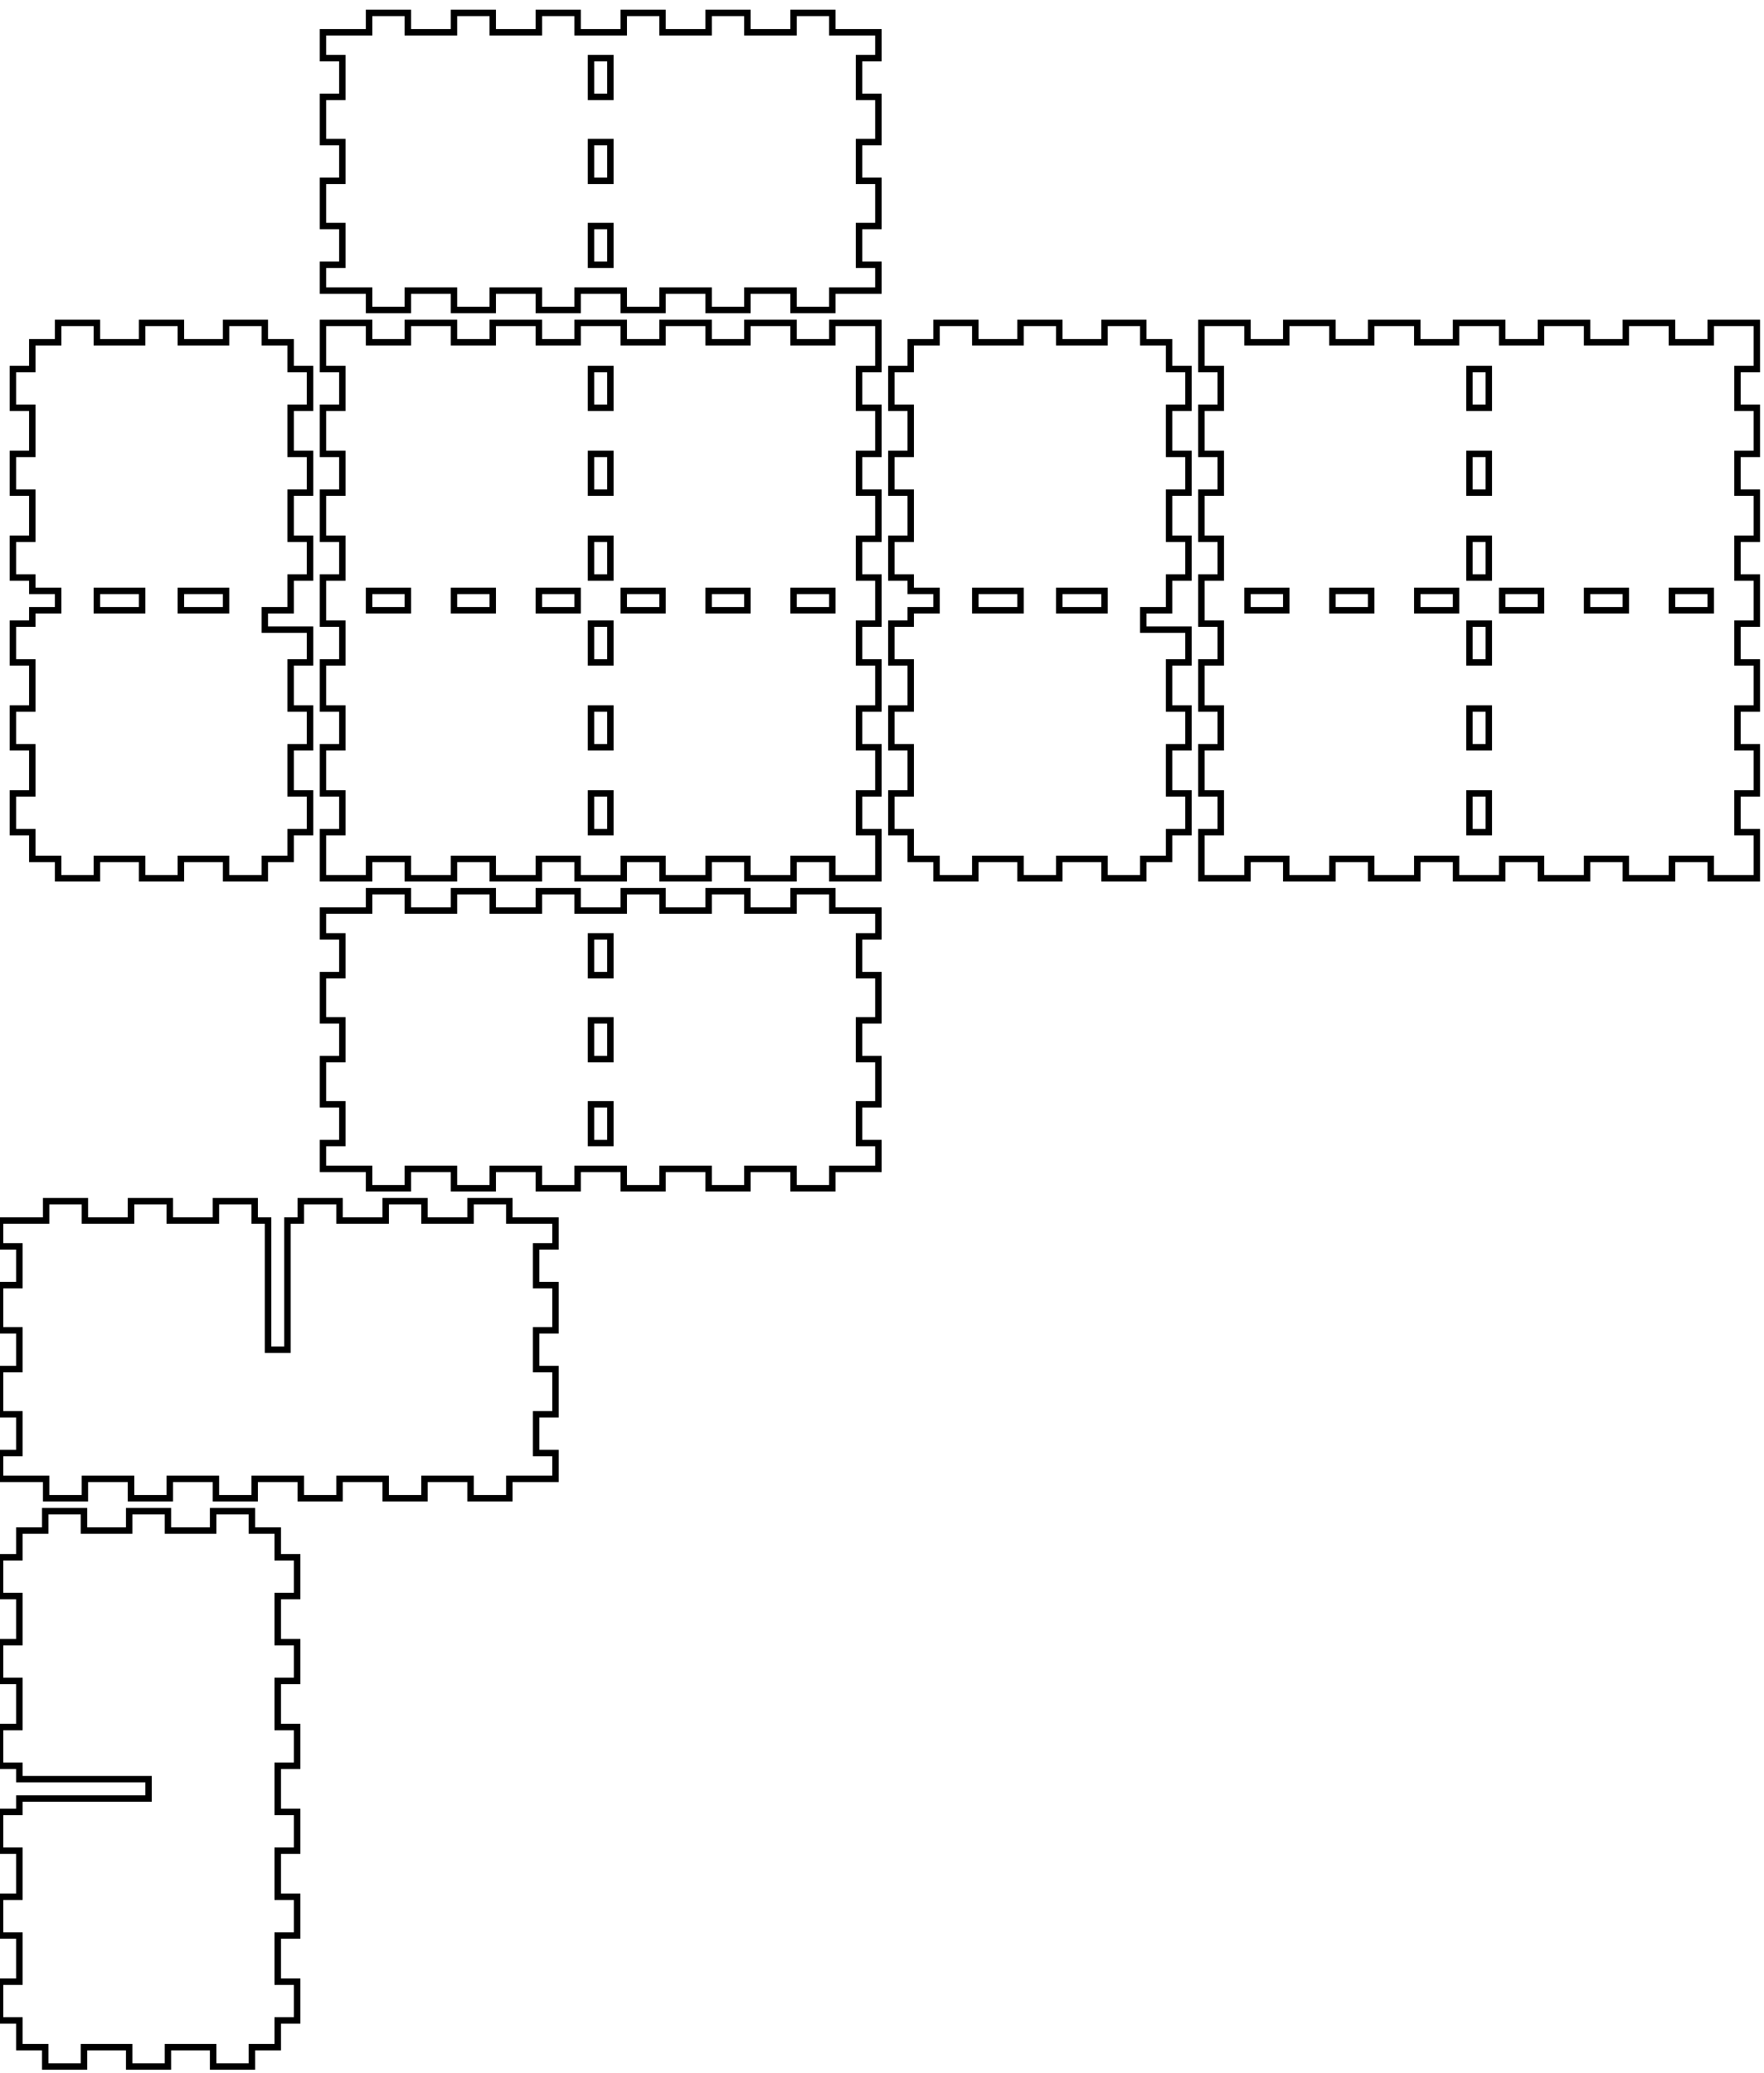
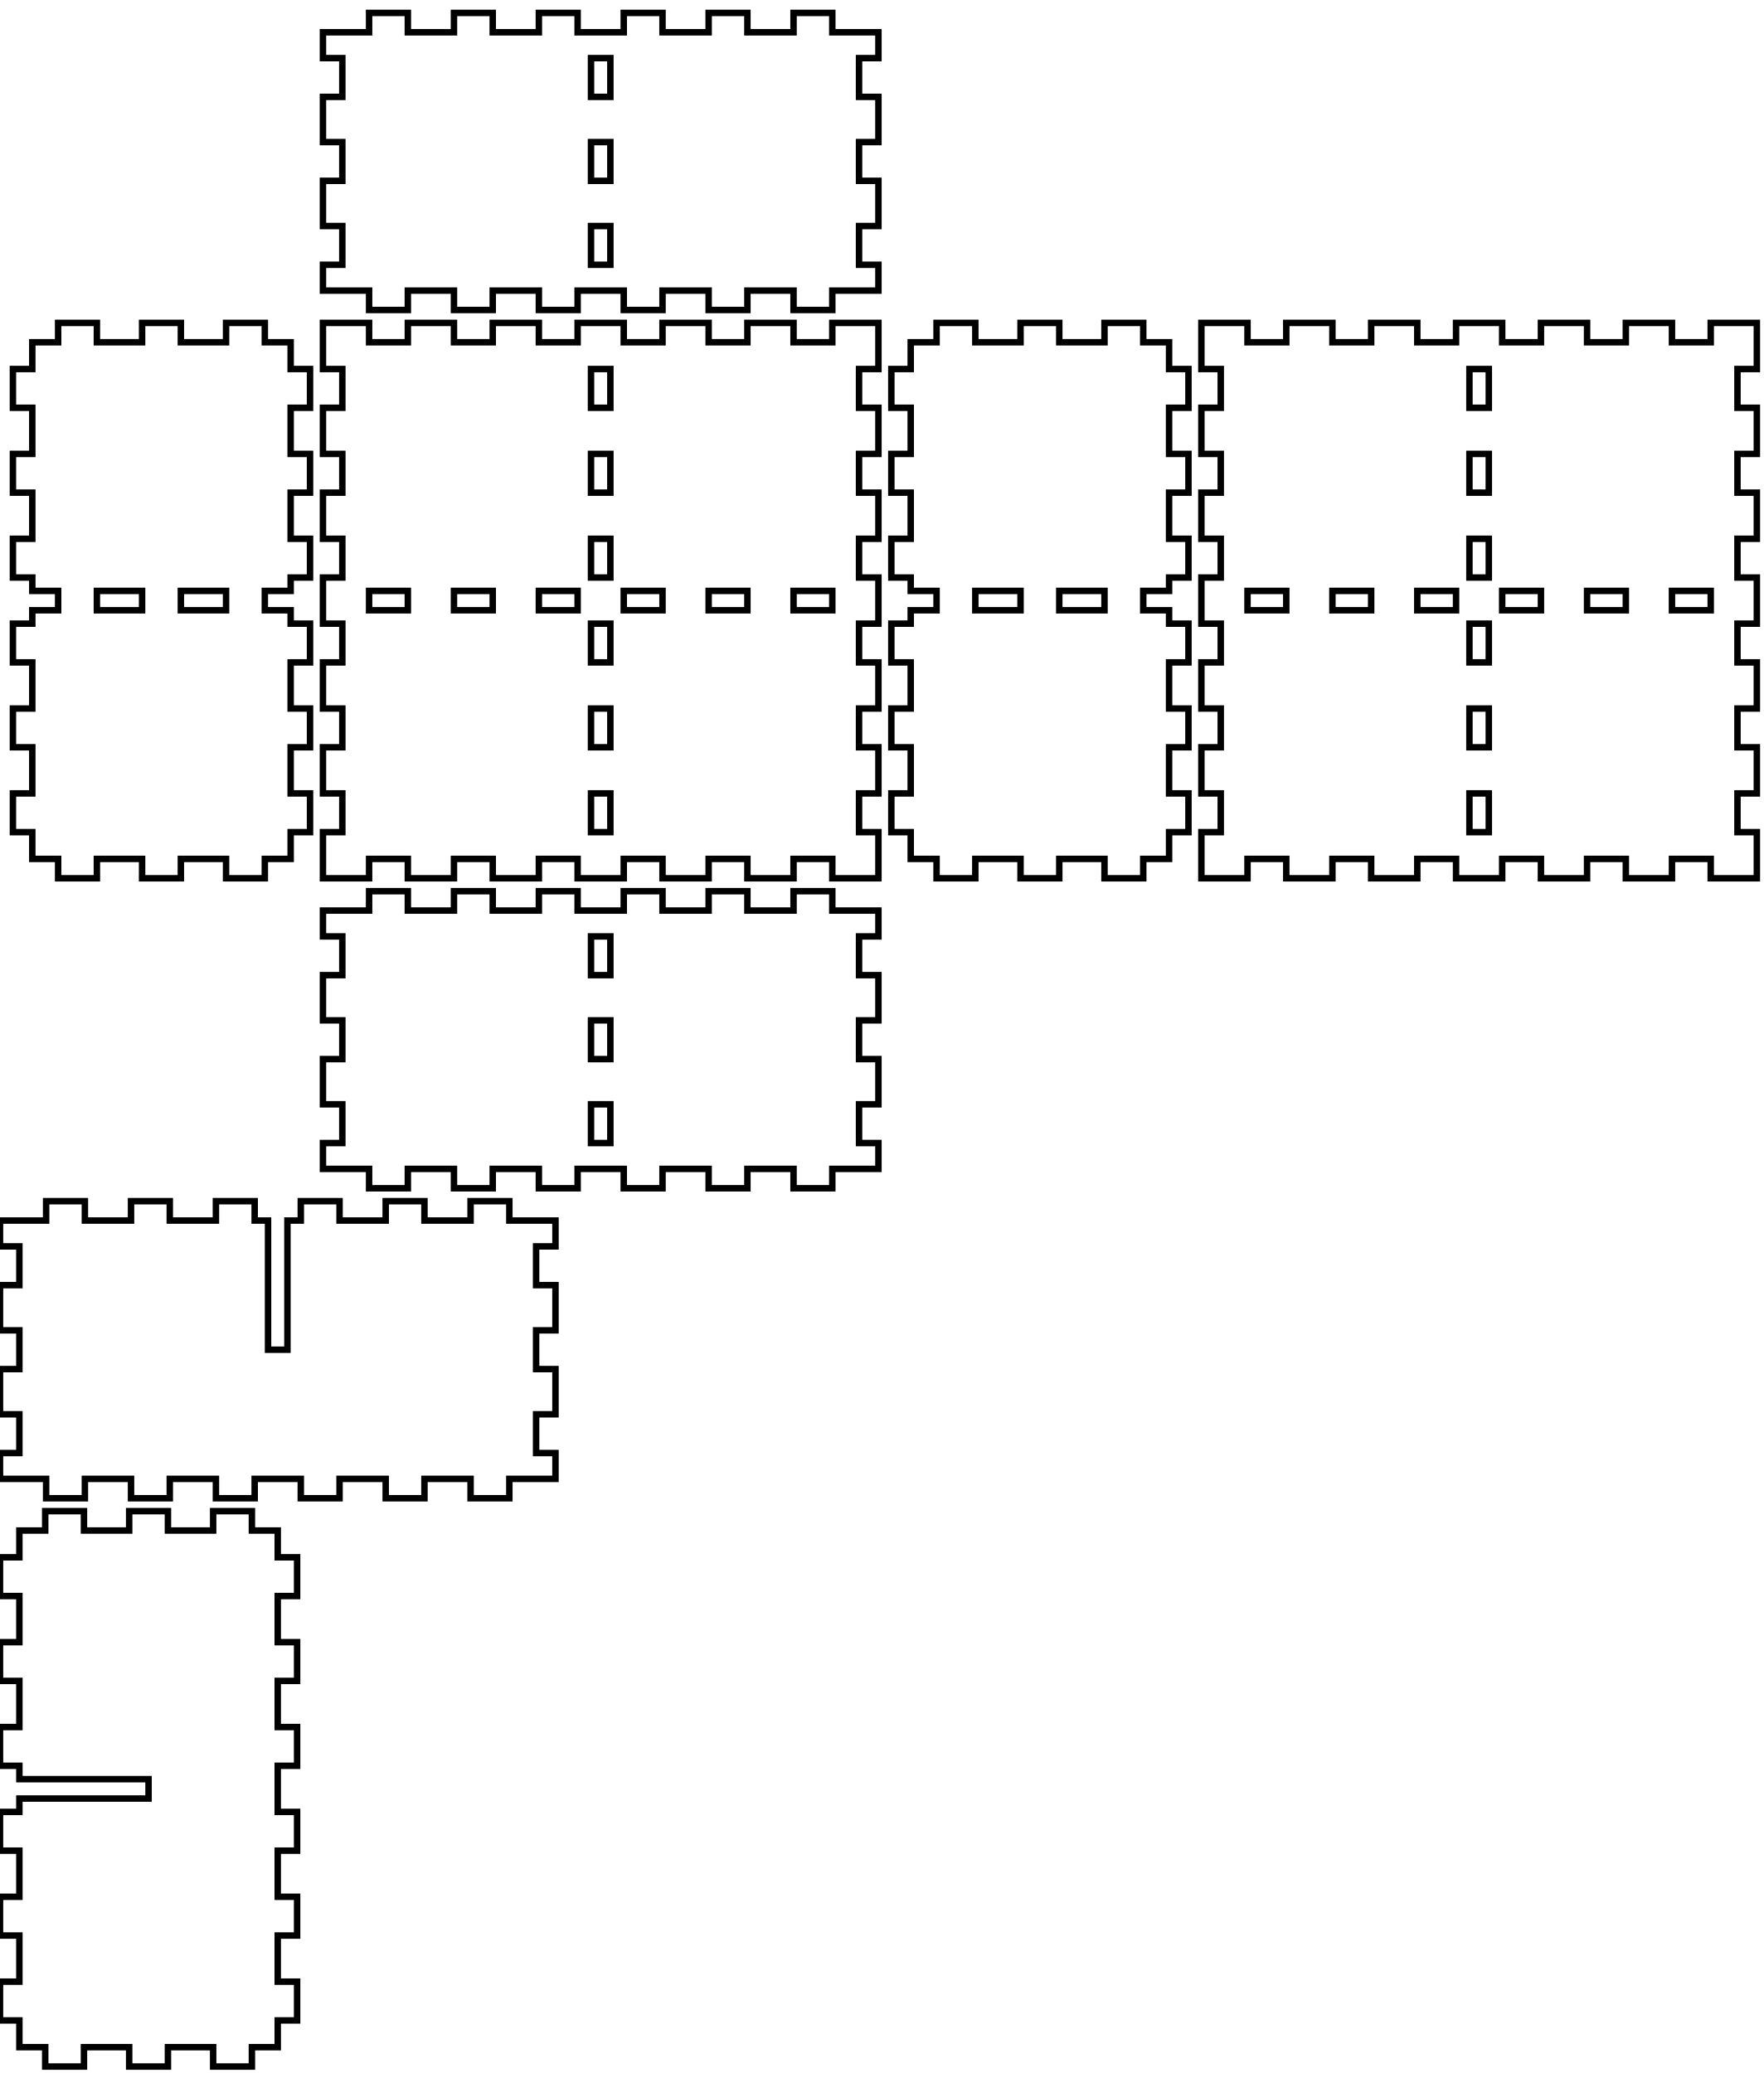
<svg xmlns="http://www.w3.org/2000/svg" width="273mm" height="321mm" viewBox="0 0 273 321" version="1.1" id="svg5">
  <defs id="defs2" />
  <g id="layer1">
-     <path id="piece_001" style="fill:none;stroke:#000000;stroke-width:1" d="M 50 145 L 53 145 L 53 151 L 50 151 L 50 158 L 53 158 L 53 164 L 50 164 L 50 171 L 53 171 L 53 177 L 50 177 L 50 181 L 57.143 181 L 57.143 184 L 63.143 184 L 63.143 181 L 70.286 181 L 70.286 184 L 76.286 184 L 76.286 181 L 83.429 181 L 83.429 184 L 89.429 184 L 89.429 181 L 96.571 181 L 96.571 184 L 102.571 184 L 102.571 181 L 109.714 181 L 109.714 184 L 115.714 184 L 115.714 181 L 122.857 181 L 122.857 184 L 128.857 184 L 128.857 181 L 136 181 L 136 177 L 133 177 L 133 171 L 136 171 L 136 164 L 133 164 L 133 158 L 136 158 L 136 151 L 133 151 L 133 145 L 136 145 L 136 141 L 128.857 141 L 128.857 138 L 122.857 138 L 122.857 141 L 115.714 141 L 115.714 138 L 109.714 138 L 109.714 141 L 102.571 141 L 102.571 138 L 96.571 138 L 96.571 141 L 89.429 141 L 89.429 138 L 83.429 138 L 83.429 141 L 76.286 141 L 76.286 138 L 70.286 138 L 70.286 141 L 63.143 141 L 63.143 138 L 57.143 138 L 57.143 141 L 50 141 L 50 145 Z M 91.5 145 L 94.5 145 L 94.5 151 L 91.5 151 L 91.5 145 Z M 91.5 164 L 91.5 158 L 94.5 158 L 94.5 164 L 91.5 164 Z M 91.5 177 L 91.5 171 L 94.5 171 L 94.5 177 L 91.5 177 Z" />
+     <path id="piece_001" style="fill:none;stroke:#000000;stroke-width:1" d="M 50 145 L 53 145 L 53 151 L 50 151 L 50 158 L 53 158 L 53 164 L 50 164 L 50 171 L 53 171 L 53 177 L 50 177 L 50 181 L 57.143 181 L 57.143 184 L 63.143 184 L 63.143 181 L 70.286 181 L 70.286 184 L 76.286 184 L 76.286 181 L 83.429 181 L 83.429 184 L 89.429 184 L 89.429 181 L 96.571 181 L 96.571 184 L 102.571 184 L 102.571 181 L 109.714 181 L 109.714 184 L 115.714 184 L 115.714 181 L 122.857 181 L 122.857 184 L 128.857 184 L 128.857 181 L 136 181 L 136 177 L 133 177 L 133 171 L 136 171 L 136 164 L 133 164 L 133 158 L 136 158 L 136 151 L 133 151 L 133 145 L 136 145 L 136 141 L 128.857 141 L 128.857 138 L 122.857 138 L 122.857 141 L 115.714 141 L 115.714 138 L 109.714 138 L 109.714 141 L 102.571 141 L 102.571 138 L 96.571 138 L 96.571 141 L 89.429 141 L 89.429 138 L 83.429 138 L 83.429 141 L 76.286 141 L 76.286 138 L 70.286 138 L 70.286 141 L 63.143 141 L 63.143 138 L 57.143 138 L 57.143 141 L 50 141 L 50 145 Z M 91.5 145 L 94.5 145 L 94.5 151 L 91.5 151 L 91.5 145 Z M 91.5 158 L 94.5 158 L 94.5 164 L 91.5 164 L 91.5 158 Z M 91.5 171 L 94.5 171 L 94.5 177 L 91.5 177 L 91.5 171 Z" />
    <path id="xdivider_001" style="fill:none;stroke:#000000;stroke-width:1" d="M 39.429 189 L 39.429 186 L 33.429 186 L 33.429 189 L 26.286 189 L 26.286 186 L 20.286 186 L 20.286 189 L 13.143 189 L 13.143 186 L 7.143 186 L 7.143 189 L 0 189 L 0 193 L 3 193 L 3 199 L 0 199 L 0 206 L 3 206 L 3 212 L 0 212 L 0 219 L 3 219 L 3 225 L 0 225 L 0 229 L 7.143 229 L 7.143 232 L 13.143 232 L 13.143 229 L 20.286 229 L 20.286 232 L 26.286 232 L 26.286 229 L 33.429 229 L 33.429 232 L 39.429 232 L 39.429 229 L 46.571 229 L 46.571 232 L 52.571 232 L 52.571 229 L 59.714 229 L 59.714 232 L 65.714 232 L 65.714 229 L 72.857 229 L 72.857 232 L 78.857 232 L 78.857 229 L 86 229 L 86 225 L 83 225 L 83 219 L 86 219 L 86 212 L 83 212 L 83 206 L 86 206 L 86 199 L 83 199 L 83 193 L 86 193 L 86 189 L 78.857 189 L 78.857 186 L 72.857 186 L 72.857 189 L 65.714 189 L 65.714 186 L 59.714 186 L 59.714 189 L 52.571 189 L 52.571 186 L 46.571 186 L 46.571 189 L 44.5 189 L 44.5 209 L 41.5 209 L 41.5 189 L 39.429 189 Z" />
-     <path id="piece_002" style="fill:none;stroke:#000000;stroke-width:1" d="M 45 89.429 L 48 89.429 L 48 83.429 L 45 83.429 L 45 76.286 L 48 76.286 L 48 70.286 L 45 70.286 L 45 63.143 L 48 63.143 L 48 57.143 L 45 57.143 L 45 53 L 41 53 L 41 50 L 35 50 L 35 53 L 28 53 L 28 50 L 22 50 L 22 53 L 15 53 L 15 50 L 9 50 L 9 53 L 5 53 L 5 57.143 L 2 57.143 L 2 63.143 L 5 63.143 L 5 70.286 L 2 70.286 L 2 76.286 L 5 76.286 L 5 83.429 L 2 83.429 L 2 89.429 L 5 89.429 L 5 91.5 L 9 91.5 L 9 94.5 L 5 94.5 L 5 96.571 L 2 96.571 L 2 102.571 L 5 102.571 L 5 109.714 L 2 109.714 L 2 115.714 L 5 115.714 L 5 122.857 L 2 122.857 L 2 128.857 L 5 128.857 L 5 133 L 9 133 L 9 136 L 15 136 L 15 133 L 22 133 L 22 136 L 28 136 L 28 133 L 35 133 L 35 136 L 41 136 L 41 133 L 45 133 L 45 128.857 L 48 128.857 L 48 122.857 L 45 122.857 L 45 115.714 L 48 115.714 L 48 109.714 L 45 109.714 L 45 102.571 L 48 102.571 L 48 97.5 L 41 97.5 L 41 94.5 L 45 94.5 L 45 89.429 Z M 22 94.5 L 15 94.5 L 15 91.5 L 22 91.5 L 22 94.5 Z M 35 94.5 L 28 94.5 L 28 91.5 L 35 91.5 L 35 94.5 Z" />
+     <path id="piece_002" style="fill:none;stroke:#000000;stroke-width:1" d="M 45 89.429 L 48 89.429 L 48 83.429 L 45 83.429 L 45 76.286 L 48 76.286 L 48 70.286 L 45 70.286 L 45 63.143 L 48 63.143 L 48 57.143 L 45 57.143 L 45 53 L 41 53 L 41 50 L 35 50 L 35 53 L 28 53 L 28 50 L 22 50 L 22 53 L 15 53 L 15 50 L 9 50 L 9 53 L 5 53 L 5 57.143 L 2 57.143 L 2 63.143 L 5 63.143 L 5 70.286 L 2 70.286 L 2 76.286 L 5 76.286 L 5 83.429 L 2 83.429 L 2 89.429 L 5 89.429 L 5 91.5 L 9 91.5 L 9 94.5 L 5 94.5 L 5 96.571 L 2 96.571 L 2 102.571 L 5 102.571 L 5 109.714 L 2 109.714 L 2 115.714 L 5 115.714 L 5 122.857 L 2 122.857 L 2 128.857 L 5 128.857 L 5 133 L 9 133 L 9 136 L 15 136 L 15 133 L 22 133 L 22 136 L 28 136 L 28 133 L 35 133 L 35 136 L 41 136 L 41 133 L 45 133 L 45 128.857 L 48 128.857 L 48 122.857 L 45 122.857 L 45 115.714 L 48 115.714 L 48 109.714 L 45 109.714 L 45 102.571 L 48 102.571 L 48 96.571 L 45 96.571 L 45 94.5 L 41 94.5 L 41 91.5 L 45 91.5 L 45 89.429 Z M 15 91.5 L 22 91.5 L 22 94.5 L 15 94.5 L 15 91.5 Z M 28 91.5 L 35 91.5 L 35 94.5 L 28 94.5 L 28 91.5 Z" />
    <path id="ydivider_001" style="fill:none;stroke:#000000;stroke-width:1" d="M 3 280.571 L 0 280.571 L 0 286.571 L 3 286.571 L 3 293.714 L 0 293.714 L 0 299.714 L 3 299.714 L 3 306.857 L 0 306.857 L 0 312.857 L 3 312.857 L 3 317 L 7 317 L 7 320 L 13 320 L 13 317 L 20 317 L 20 320 L 26 320 L 26 317 L 33 317 L 33 320 L 39 320 L 39 317 L 43 317 L 43 312.857 L 46 312.857 L 46 306.857 L 43 306.857 L 43 299.714 L 46 299.714 L 46 293.714 L 43 293.714 L 43 286.571 L 46 286.571 L 46 280.571 L 43 280.571 L 43 273.429 L 46 273.429 L 46 267.429 L 43 267.429 L 43 260.286 L 46 260.286 L 46 254.286 L 43 254.286 L 43 247.143 L 46 247.143 L 46 241.143 L 43 241.143 L 43 237 L 39 237 L 39 234 L 33 234 L 33 237 L 26 237 L 26 234 L 20 234 L 20 237 L 13 237 L 13 234 L 7 234 L 7 237 L 3 237 L 3 241.143 L 0 241.143 L 0 247.143 L 3 247.143 L 3 254.286 L 0 254.286 L 0 260.286 L 3 260.286 L 3 267.429 L 0 267.429 L 0 273.429 L 3 273.429 L 3 275.5 L 23 275.5 L 23 278.5 L 3 278.5 L 3 280.571 Z" />
-     <path id="piece_003" style="fill:none;stroke:#000000;stroke-width:1" d="M 50 57.143 L 53 57.143 L 53 63.143 L 50 63.143 L 50 70.286 L 53 70.286 L 53 76.286 L 50 76.286 L 50 83.429 L 53 83.429 L 53 89.429 L 50 89.429 L 50 96.571 L 53 96.571 L 53 102.571 L 50 102.571 L 50 109.714 L 53 109.714 L 53 115.714 L 50 115.714 L 50 122.857 L 53 122.857 L 53 128.857 L 50 128.857 L 50 136 L 57.143 136 L 57.143 133 L 63.143 133 L 63.143 136 L 70.286 136 L 70.286 133 L 76.286 133 L 76.286 136 L 83.429 136 L 83.429 133 L 89.429 133 L 89.429 136 L 96.571 136 L 96.571 133 L 102.571 133 L 102.571 136 L 109.714 136 L 109.714 133 L 115.714 133 L 115.714 136 L 122.857 136 L 122.857 133 L 128.857 133 L 128.857 136 L 136 136 L 136 128.857 L 133 128.857 L 133 122.857 L 136 122.857 L 136 115.714 L 133 115.714 L 133 109.714 L 136 109.714 L 136 102.571 L 133 102.571 L 133 96.571 L 136 96.571 L 136 89.429 L 133 89.429 L 133 83.429 L 136 83.429 L 136 76.286 L 133 76.286 L 133 70.286 L 136 70.286 L 136 63.143 L 133 63.143 L 133 57.143 L 136 57.143 L 136 50 L 128.857 50 L 128.857 53 L 122.857 53 L 122.857 50 L 115.714 50 L 115.714 53 L 109.714 53 L 109.714 50 L 102.571 50 L 102.571 53 L 96.571 53 L 96.571 50 L 89.429 50 L 89.429 53 L 83.429 53 L 83.429 50 L 76.286 50 L 76.286 53 L 70.286 53 L 70.286 50 L 63.143 50 L 63.143 53 L 57.143 53 L 57.143 50 L 50 50 L 50 57.143 Z M 94.5 63.143 L 91.5 63.143 L 91.5 57.143 L 94.5 57.143 L 94.5 63.143 Z M 94.5 70.286 L 94.5 76.286 L 91.5 76.286 L 91.5 70.286 L 94.5 70.286 Z M 94.5 83.429 L 94.5 89.429 L 91.5 89.429 L 91.5 83.429 L 94.5 83.429 Z M 63.143 91.5 L 63.143 94.5 L 57.143 94.5 L 57.143 91.5 L 63.143 91.5 Z M 70.286 91.5 L 76.286 91.5 L 76.286 94.5 L 70.286 94.5 L 70.286 91.5 Z M 83.429 91.5 L 89.429 91.5 L 89.429 94.5 L 83.429 94.5 L 83.429 91.5 Z M 102.571 91.5 L 102.571 94.5 L 96.571 94.5 L 96.571 91.5 L 102.571 91.5 Z M 109.714 91.5 L 115.714 91.5 L 115.714 94.5 L 109.714 94.5 L 109.714 91.5 Z M 122.857 91.5 L 128.857 91.5 L 128.857 94.5 L 122.857 94.5 L 122.857 91.5 Z M 94.5 102.571 L 91.5 102.571 L 91.5 96.571 L 94.5 96.571 L 94.5 102.571 Z M 94.5 109.714 L 94.5 115.714 L 91.5 115.714 L 91.5 109.714 L 94.5 109.714 Z M 94.5 122.857 L 94.5 128.857 L 91.5 128.857 L 91.5 122.857 L 94.5 122.857 Z" />
-     <path id="piece_004" style="fill:none;stroke:#000000;stroke-width:1" d="M 181 89.429 L 184 89.429 L 184 83.429 L 181 83.429 L 181 76.286 L 184 76.286 L 184 70.286 L 181 70.286 L 181 63.143 L 184 63.143 L 184 57.143 L 181 57.143 L 181 53 L 177 53 L 177 50 L 171 50 L 171 53 L 164 53 L 164 50 L 158 50 L 158 53 L 151 53 L 151 50 L 145 50 L 145 53 L 141 53 L 141 57.143 L 138 57.143 L 138 63.143 L 141 63.143 L 141 70.286 L 138 70.286 L 138 76.286 L 141 76.286 L 141 83.429 L 138 83.429 L 138 89.429 L 141 89.429 L 141 91.5 L 145 91.5 L 145 94.5 L 141 94.5 L 141 96.571 L 138 96.571 L 138 102.571 L 141 102.571 L 141 109.714 L 138 109.714 L 138 115.714 L 141 115.714 L 141 122.857 L 138 122.857 L 138 128.857 L 141 128.857 L 141 133 L 145 133 L 145 136 L 151 136 L 151 133 L 158 133 L 158 136 L 164 136 L 164 133 L 171 133 L 171 136 L 177 136 L 177 133 L 181 133 L 181 128.857 L 184 128.857 L 184 122.857 L 181 122.857 L 181 115.714 L 184 115.714 L 184 109.714 L 181 109.714 L 181 102.571 L 184 102.571 L 184 97.5 L 177 97.5 L 177 94.5 L 181 94.5 L 181 89.429 Z M 158 94.5 L 151 94.5 L 151 91.5 L 158 91.5 L 158 94.5 Z M 171 94.5 L 164 94.5 L 164 91.5 L 171 91.5 L 171 94.5 Z" />
-     <path id="piece_005" style="fill:none;stroke:#000000;stroke-width:1" d="M 186 57.143 L 189 57.143 L 189 63.143 L 186 63.143 L 186 70.286 L 189 70.286 L 189 76.286 L 186 76.286 L 186 83.429 L 189 83.429 L 189 89.429 L 186 89.429 L 186 96.571 L 189 96.571 L 189 102.571 L 186 102.571 L 186 109.714 L 189 109.714 L 189 115.714 L 186 115.714 L 186 122.857 L 189 122.857 L 189 128.857 L 186 128.857 L 186 136 L 193.143 136 L 193.143 133 L 199.143 133 L 199.143 136 L 206.286 136 L 206.286 133 L 212.286 133 L 212.286 136 L 219.429 136 L 219.429 133 L 225.429 133 L 225.429 136 L 232.571 136 L 232.571 133 L 238.571 133 L 238.571 136 L 245.714 136 L 245.714 133 L 251.714 133 L 251.714 136 L 258.857 136 L 258.857 133 L 264.857 133 L 264.857 136 L 272 136 L 272 128.857 L 269 128.857 L 269 122.857 L 272 122.857 L 272 115.714 L 269 115.714 L 269 109.714 L 272 109.714 L 272 102.571 L 269 102.571 L 269 96.571 L 272 96.571 L 272 89.429 L 269 89.429 L 269 83.429 L 272 83.429 L 272 76.286 L 269 76.286 L 269 70.286 L 272 70.286 L 272 63.143 L 269 63.143 L 269 57.143 L 272 57.143 L 272 50 L 264.857 50 L 264.857 53 L 258.857 53 L 258.857 50 L 251.714 50 L 251.714 53 L 245.714 53 L 245.714 50 L 238.571 50 L 238.571 53 L 232.571 53 L 232.571 50 L 225.429 50 L 225.429 53 L 219.429 53 L 219.429 50 L 212.286 50 L 212.286 53 L 206.286 53 L 206.286 50 L 199.143 50 L 199.143 53 L 193.143 53 L 193.143 50 L 186 50 L 186 57.143 Z M 230.5 63.143 L 227.5 63.143 L 227.5 57.143 L 230.5 57.143 L 230.5 63.143 Z M 230.5 70.286 L 230.5 76.286 L 227.5 76.286 L 227.5 70.286 L 230.5 70.286 Z M 230.5 83.429 L 230.5 89.429 L 227.5 89.429 L 227.5 83.429 L 230.5 83.429 Z M 199.143 91.5 L 199.143 94.5 L 193.143 94.5 L 193.143 91.5 L 199.143 91.5 Z M 206.286 91.5 L 212.286 91.5 L 212.286 94.5 L 206.286 94.5 L 206.286 91.5 Z M 219.429 91.5 L 225.429 91.5 L 225.429 94.5 L 219.429 94.5 L 219.429 91.5 Z M 238.571 91.5 L 238.571 94.5 L 232.571 94.5 L 232.571 91.5 L 238.571 91.5 Z M 245.714 91.5 L 251.714 91.5 L 251.714 94.5 L 245.714 94.5 L 245.714 91.5 Z M 258.857 91.5 L 264.857 91.5 L 264.857 94.5 L 258.857 94.5 L 258.857 91.5 Z M 230.5 102.571 L 227.5 102.571 L 227.5 96.571 L 230.5 96.571 L 230.5 102.571 Z M 230.5 109.714 L 230.5 115.714 L 227.5 115.714 L 227.5 109.714 L 230.5 109.714 Z M 230.5 122.857 L 230.5 128.857 L 227.5 128.857 L 227.5 122.857 L 230.5 122.857 Z" />
-     <path id="piece_006" style="fill:none;stroke:#000000;stroke-width:1" d="M 50 9 L 53 9 L 53 15 L 50 15 L 50 22 L 53 22 L 53 28 L 50 28 L 50 35 L 53 35 L 53 41 L 50 41 L 50 45 L 57.143 45 L 57.143 48 L 63.143 48 L 63.143 45 L 70.286 45 L 70.286 48 L 76.286 48 L 76.286 45 L 83.429 45 L 83.429 48 L 89.429 48 L 89.429 45 L 96.571 45 L 96.571 48 L 102.571 48 L 102.571 45 L 109.714 45 L 109.714 48 L 115.714 48 L 115.714 45 L 122.857 45 L 122.857 48 L 128.857 48 L 128.857 45 L 136 45 L 136 41 L 133 41 L 133 35 L 136 35 L 136 28 L 133 28 L 133 22 L 136 22 L 136 15 L 133 15 L 133 9 L 136 9 L 136 5 L 128.857 5 L 128.857 2 L 122.857 2 L 122.857 5 L 115.714 5 L 115.714 2 L 109.714 2 L 109.714 5 L 102.571 5 L 102.571 2 L 96.571 2 L 96.571 5 L 89.429 5 L 89.429 2 L 83.429 2 L 83.429 5 L 76.286 5 L 76.286 2 L 70.286 2 L 70.286 5 L 63.143 5 L 63.143 2 L 57.143 2 L 57.143 5 L 50 5 L 50 9 Z M 91.5 9 L 94.5 9 L 94.5 15 L 91.5 15 L 91.5 9 Z M 91.5 28 L 91.5 22 L 94.5 22 L 94.5 28 L 91.5 28 Z M 91.5 41 L 91.5 35 L 94.5 35 L 94.5 41 L 91.5 41 Z" />
+     <path id="piece_003" style="fill:none;stroke:#000000;stroke-width:1" d="M 50 57.143 L 53 57.143 L 53 63.143 L 50 63.143 L 50 70.286 L 53 70.286 L 53 76.286 L 50 76.286 L 50 83.429 L 53 83.429 L 53 89.429 L 50 89.429 L 50 96.571 L 53 96.571 L 53 102.571 L 50 102.571 L 50 109.714 L 53 109.714 L 53 115.714 L 50 115.714 L 50 122.857 L 53 122.857 L 53 128.857 L 50 128.857 L 50 136 L 57.143 136 L 57.143 133 L 63.143 133 L 63.143 136 L 70.286 136 L 70.286 133 L 76.286 133 L 76.286 136 L 83.429 136 L 83.429 133 L 89.429 133 L 89.429 136 L 96.571 136 L 96.571 133 L 102.571 133 L 102.571 136 L 109.714 136 L 109.714 133 L 115.714 133 L 115.714 136 L 122.857 136 L 122.857 133 L 128.857 133 L 128.857 136 L 136 136 L 136 128.857 L 133 128.857 L 133 122.857 L 136 122.857 L 136 115.714 L 133 115.714 L 133 109.714 L 136 109.714 L 136 102.571 L 133 102.571 L 133 96.571 L 136 96.571 L 136 89.429 L 133 89.429 L 133 83.429 L 136 83.429 L 136 76.286 L 133 76.286 L 133 70.286 L 136 70.286 L 136 63.143 L 133 63.143 L 133 57.143 L 136 57.143 L 136 50 L 128.857 50 L 128.857 53 L 122.857 53 L 122.857 50 L 115.714 50 L 115.714 53 L 109.714 53 L 109.714 50 L 102.571 50 L 102.571 53 L 96.571 53 L 96.571 50 L 89.429 50 L 89.429 53 L 83.429 53 L 83.429 50 L 76.286 50 L 76.286 53 L 70.286 53 L 70.286 50 L 63.143 50 L 63.143 53 L 57.143 53 L 57.143 50 L 50 50 L 50 57.143 Z M 109.714 91.5 L 115.714 91.5 L 115.714 94.5 L 109.714 94.5 L 109.714 91.5 Z M 122.857 91.5 L 128.857 91.5 L 128.857 94.5 L 122.857 94.5 L 122.857 91.5 Z M 57.143 91.5 L 63.143 91.5 L 63.143 94.5 L 57.143 94.5 L 57.143 91.5 Z M 70.286 91.5 L 76.286 91.5 L 76.286 94.5 L 70.286 94.5 L 70.286 91.5 Z M 83.429 91.5 L 89.429 91.5 L 89.429 94.5 L 83.429 94.5 L 83.429 91.5 Z M 91.5 109.714 L 94.5 109.714 L 94.5 115.714 L 91.5 115.714 L 91.5 109.714 Z M 91.5 122.857 L 94.5 122.857 L 94.5 128.857 L 91.5 128.857 L 91.5 122.857 Z M 91.5 57.143 L 94.5 57.143 L 94.5 63.143 L 91.5 63.143 L 91.5 57.143 Z M 91.5 70.286 L 94.5 70.286 L 94.5 76.286 L 91.5 76.286 L 91.5 70.286 Z M 91.5 83.429 L 94.5 83.429 L 94.5 89.429 L 91.5 89.429 L 91.5 83.429 Z M 91.5 96.571 L 94.5 96.571 L 94.5 102.571 L 91.5 102.571 L 91.5 96.571 Z M 96.571 91.5 L 102.571 91.5 L 102.571 94.5 L 96.571 94.5 L 96.571 91.5 Z" />
+     <path id="piece_004" style="fill:none;stroke:#000000;stroke-width:1" d="M 181 89.429 L 184 89.429 L 184 83.429 L 181 83.429 L 181 76.286 L 184 76.286 L 184 70.286 L 181 70.286 L 181 63.143 L 184 63.143 L 184 57.143 L 181 57.143 L 181 53 L 177 53 L 177 50 L 171 50 L 171 53 L 164 53 L 164 50 L 158 50 L 158 53 L 151 53 L 151 50 L 145 50 L 145 53 L 141 53 L 141 57.143 L 138 57.143 L 138 63.143 L 141 63.143 L 141 70.286 L 138 70.286 L 138 76.286 L 141 76.286 L 141 83.429 L 138 83.429 L 138 89.429 L 141 89.429 L 141 91.5 L 145 91.5 L 145 94.5 L 141 94.5 L 141 96.571 L 138 96.571 L 138 102.571 L 141 102.571 L 141 109.714 L 138 109.714 L 138 115.714 L 141 115.714 L 141 122.857 L 138 122.857 L 138 128.857 L 141 128.857 L 141 133 L 145 133 L 145 136 L 151 136 L 151 133 L 158 133 L 158 136 L 164 136 L 164 133 L 171 133 L 171 136 L 177 136 L 177 133 L 181 133 L 181 128.857 L 184 128.857 L 184 122.857 L 181 122.857 L 181 115.714 L 184 115.714 L 184 109.714 L 181 109.714 L 181 102.571 L 184 102.571 L 184 96.571 L 181 96.571 L 181 94.5 L 177 94.5 L 177 91.5 L 181 91.5 L 181 89.429 Z M 151 91.5 L 158 91.5 L 158 94.5 L 151 94.5 L 151 91.5 Z M 164 91.5 L 171 91.5 L 171 94.5 L 164 94.5 L 164 91.5 Z" />
+     <path id="piece_005" style="fill:none;stroke:#000000;stroke-width:1" d="M 186 57.143 L 189 57.143 L 189 63.143 L 186 63.143 L 186 70.286 L 189 70.286 L 189 76.286 L 186 76.286 L 186 83.429 L 189 83.429 L 189 89.429 L 186 89.429 L 186 96.571 L 189 96.571 L 189 102.571 L 186 102.571 L 186 109.714 L 189 109.714 L 189 115.714 L 186 115.714 L 186 122.857 L 189 122.857 L 189 128.857 L 186 128.857 L 186 136 L 193.143 136 L 193.143 133 L 199.143 133 L 199.143 136 L 206.286 136 L 206.286 133 L 212.286 133 L 212.286 136 L 219.429 136 L 219.429 133 L 225.429 133 L 225.429 136 L 232.571 136 L 232.571 133 L 238.571 133 L 238.571 136 L 245.714 136 L 245.714 133 L 251.714 133 L 251.714 136 L 258.857 136 L 258.857 133 L 264.857 133 L 264.857 136 L 272 136 L 272 128.857 L 269 128.857 L 269 122.857 L 272 122.857 L 272 115.714 L 269 115.714 L 269 109.714 L 272 109.714 L 272 102.571 L 269 102.571 L 269 96.571 L 272 96.571 L 272 89.429 L 269 89.429 L 269 83.429 L 272 83.429 L 272 76.286 L 269 76.286 L 269 70.286 L 272 70.286 L 272 63.143 L 269 63.143 L 269 57.143 L 272 57.143 L 272 50 L 264.857 50 L 264.857 53 L 258.857 53 L 258.857 50 L 251.714 50 L 251.714 53 L 245.714 53 L 245.714 50 L 238.571 50 L 238.571 53 L 232.571 53 L 232.571 50 L 225.429 50 L 225.429 53 L 219.429 53 L 219.429 50 L 212.286 50 L 212.286 53 L 206.286 53 L 206.286 50 L 199.143 50 L 199.143 53 L 193.143 53 L 193.143 50 L 186 50 L 186 57.143 Z M 193.143 91.5 L 199.143 91.5 L 199.143 94.5 L 193.143 94.5 L 193.143 91.5 Z M 206.286 91.5 L 212.286 91.5 L 212.286 94.5 L 206.286 94.5 L 206.286 91.5 Z M 219.429 91.5 L 225.429 91.5 L 225.429 94.5 L 219.429 94.5 L 219.429 91.5 Z M 227.5 109.714 L 230.5 109.714 L 230.5 115.714 L 227.5 115.714 L 227.5 109.714 Z M 227.5 122.857 L 230.5 122.857 L 230.5 128.857 L 227.5 128.857 L 227.5 122.857 Z M 227.5 57.143 L 230.5 57.143 L 230.5 63.143 L 227.5 63.143 L 227.5 57.143 Z M 227.5 70.286 L 230.5 70.286 L 230.5 76.286 L 227.5 76.286 L 227.5 70.286 Z M 227.5 83.429 L 230.5 83.429 L 230.5 89.429 L 227.5 89.429 L 227.5 83.429 Z M 227.5 96.571 L 230.5 96.571 L 230.5 102.571 L 227.5 102.571 L 227.5 96.571 Z M 232.571 91.5 L 238.571 91.5 L 238.571 94.5 L 232.571 94.5 L 232.571 91.5 Z M 245.714 91.5 L 251.714 91.5 L 251.714 94.5 L 245.714 94.5 L 245.714 91.5 Z M 258.857 91.5 L 264.857 91.5 L 264.857 94.5 L 258.857 94.5 L 258.857 91.5 Z" />
+     <path id="piece_006" style="fill:none;stroke:#000000;stroke-width:1" d="M 50 9 L 53 9 L 53 15 L 50 15 L 50 22 L 53 22 L 53 28 L 50 28 L 50 35 L 53 35 L 53 41 L 50 41 L 50 45 L 57.143 45 L 57.143 48 L 63.143 48 L 63.143 45 L 70.286 45 L 70.286 48 L 76.286 48 L 76.286 45 L 83.429 45 L 83.429 48 L 89.429 48 L 89.429 45 L 96.571 45 L 96.571 48 L 102.571 48 L 102.571 45 L 109.714 45 L 109.714 48 L 115.714 48 L 115.714 45 L 122.857 45 L 122.857 48 L 128.857 48 L 128.857 45 L 136 45 L 136 41 L 133 41 L 133 35 L 136 35 L 136 28 L 133 28 L 133 22 L 136 22 L 136 15 L 133 15 L 133 9 L 136 9 L 136 5 L 128.857 5 L 128.857 2 L 122.857 2 L 122.857 5 L 115.714 5 L 115.714 2 L 109.714 2 L 109.714 5 L 102.571 5 L 102.571 2 L 96.571 2 L 96.571 5 L 89.429 5 L 89.429 2 L 83.429 2 L 83.429 5 L 76.286 5 L 76.286 2 L 70.286 2 L 70.286 5 L 63.143 5 L 63.143 2 L 57.143 2 L 57.143 5 L 50 5 L 50 9 Z M 91.5 22 L 94.5 22 L 94.5 28 L 91.5 28 L 91.5 22 Z M 91.5 35 L 94.5 35 L 94.5 41 L 91.5 41 L 91.5 35 Z M 91.5 9 L 94.5 9 L 94.5 15 L 91.5 15 L 91.5 9 Z" />
  </g>
</svg>
